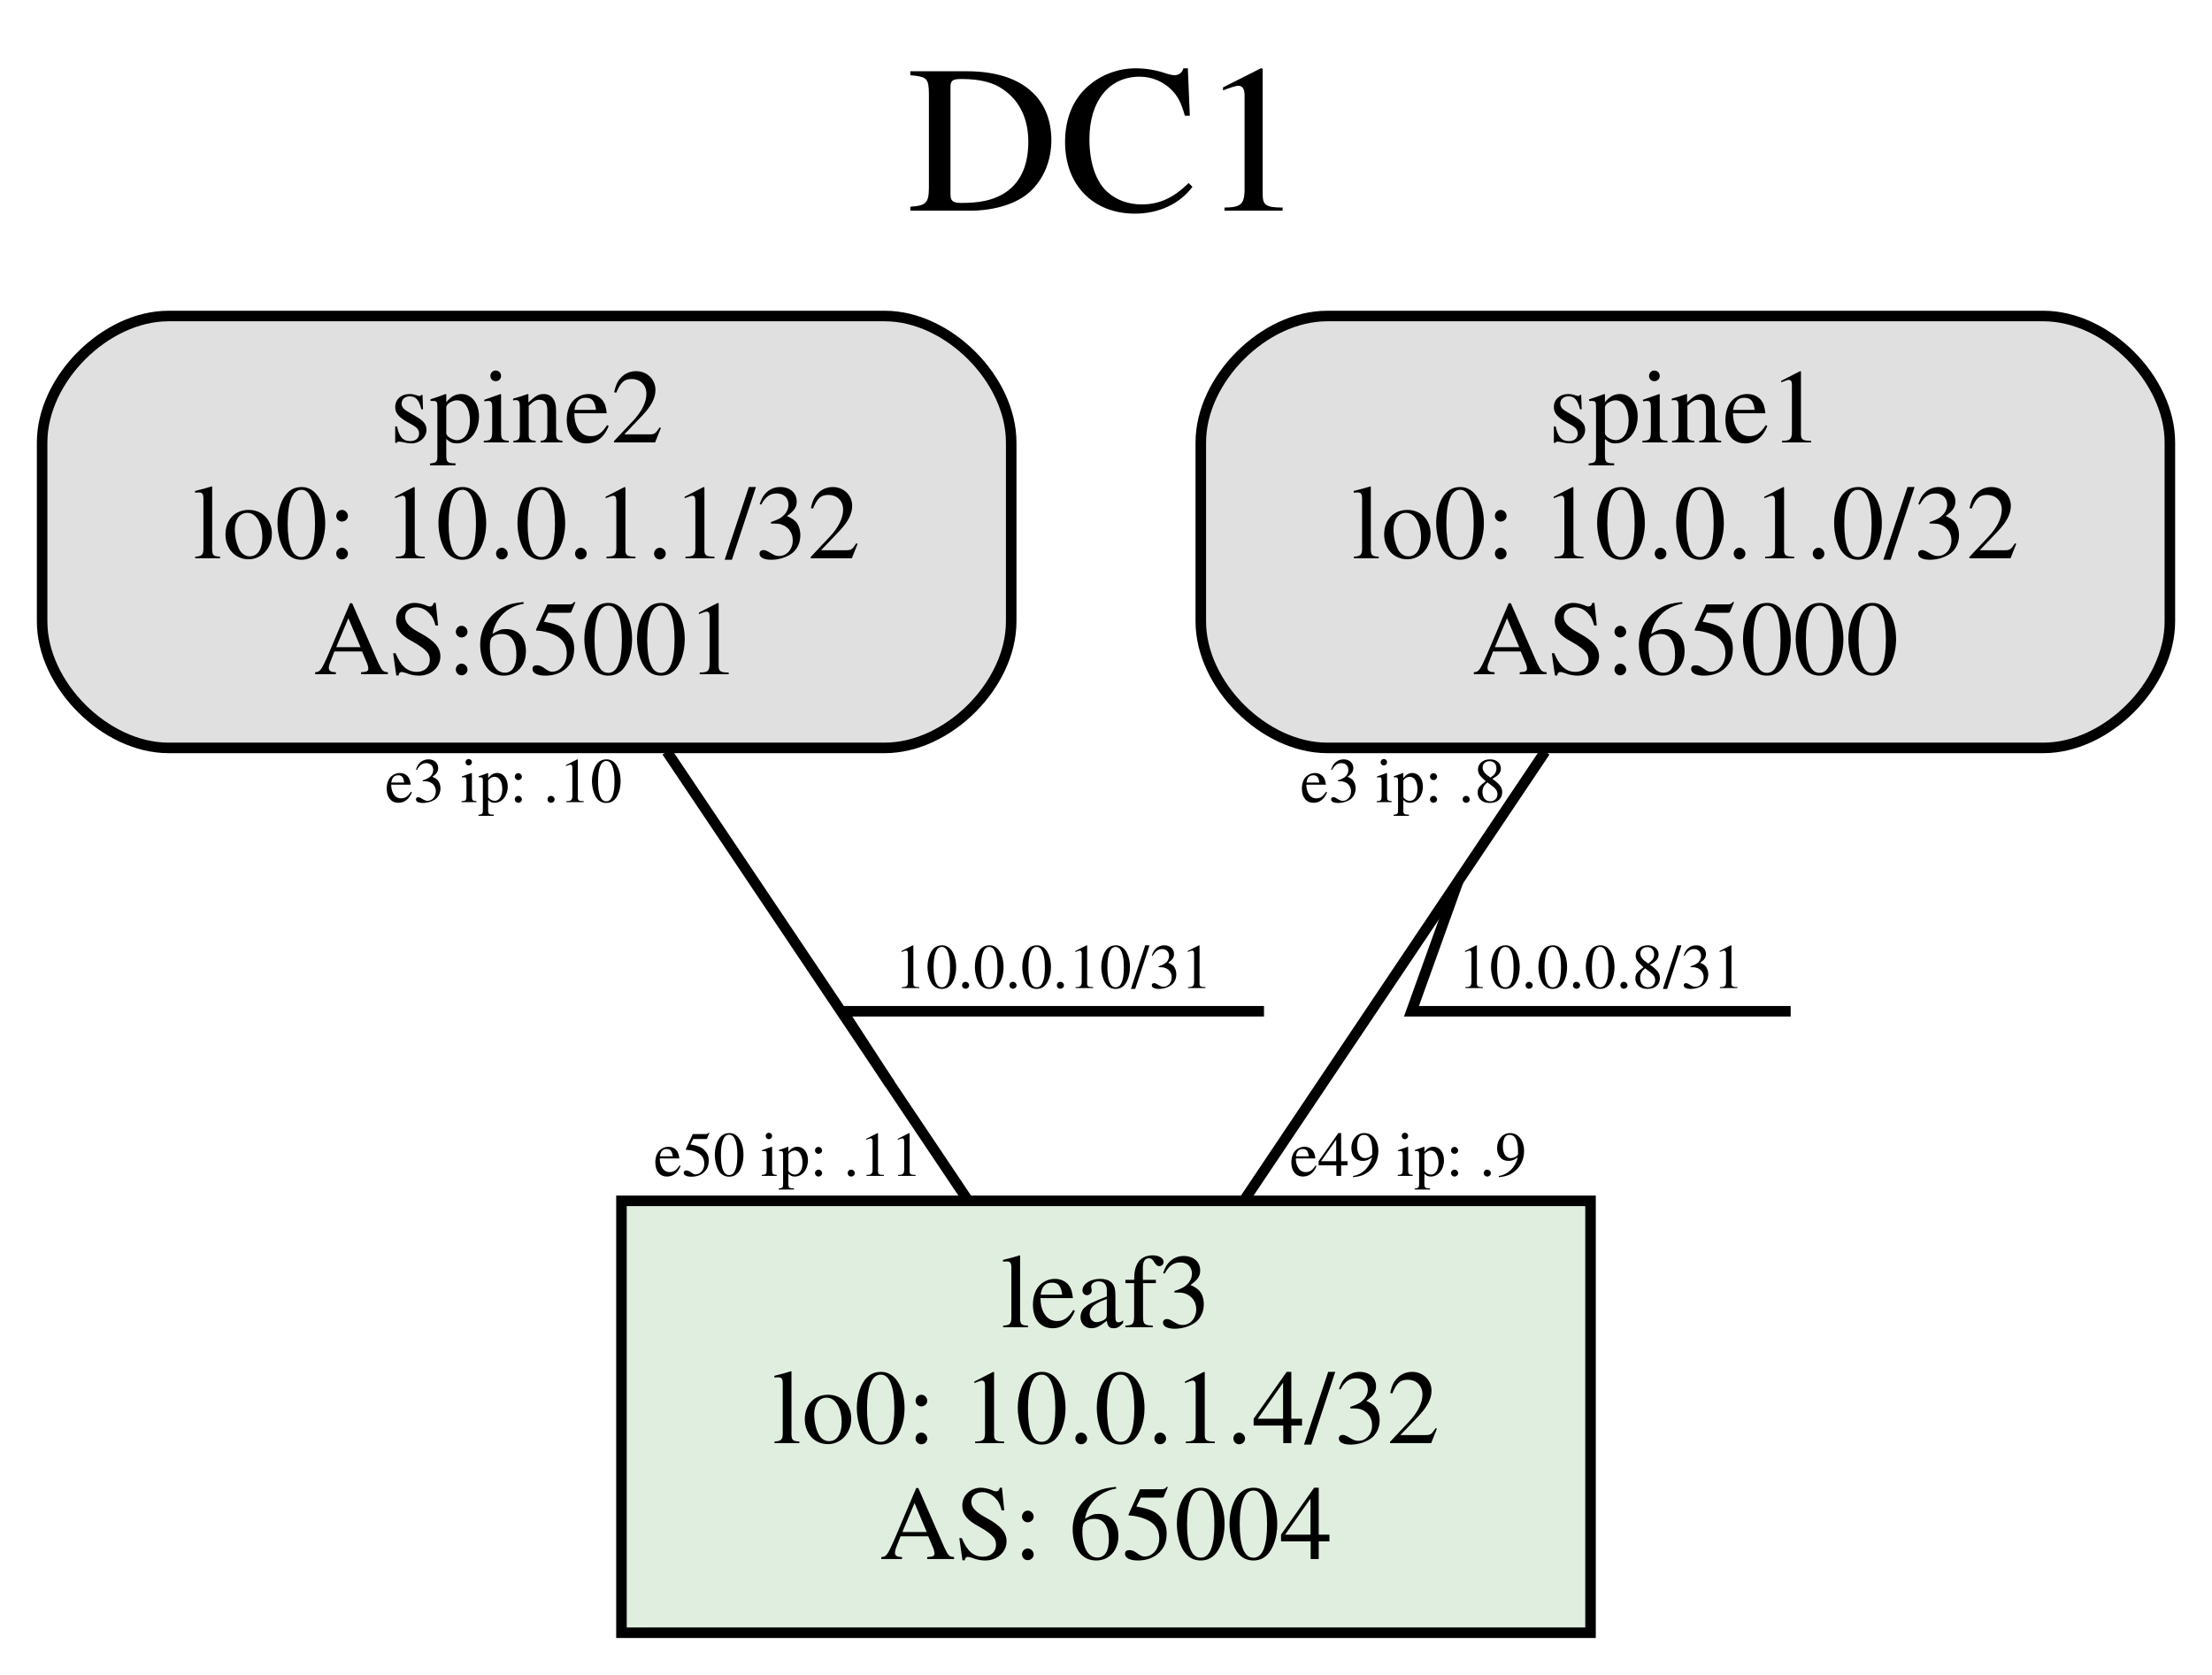
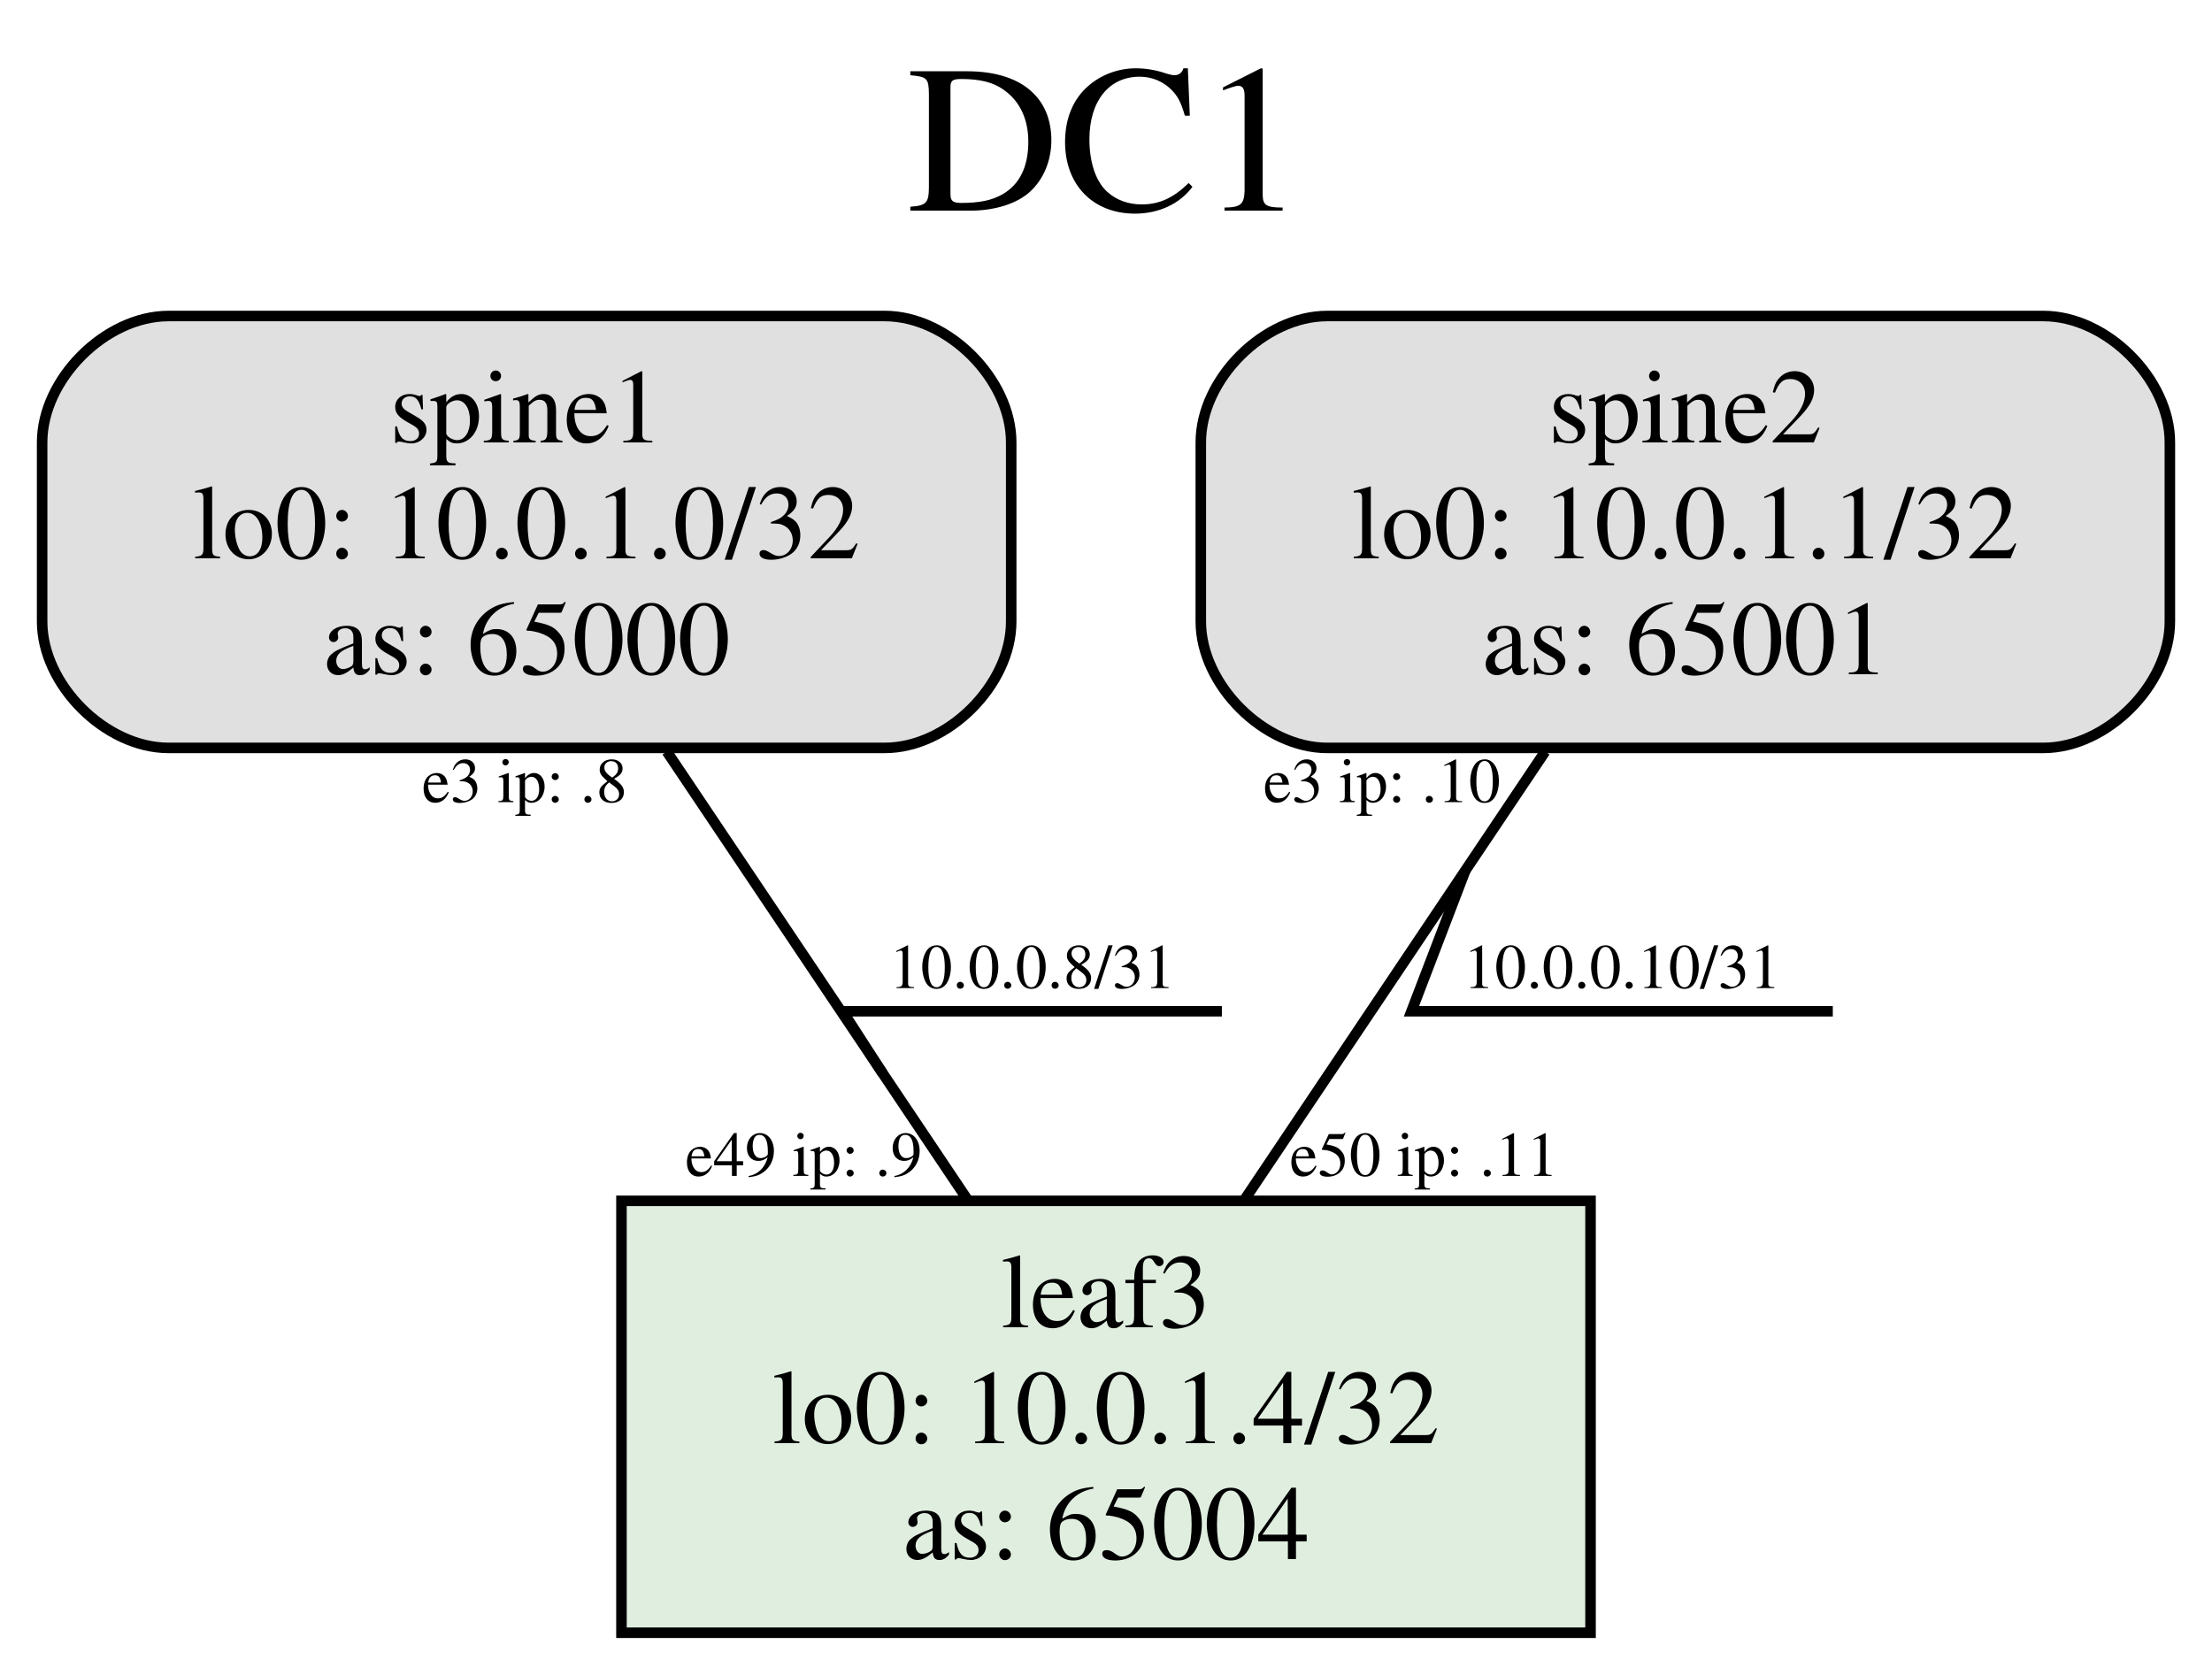
<svg xmlns="http://www.w3.org/2000/svg" xmlns:xlink="http://www.w3.org/1999/xlink" width="210pt" height="159pt" viewBox="0.00 0.00 210.00 159.00">
  <g id="graph0" class="graph" transform="scale(1 1) rotate(0) translate(4 155)">
    <polygon fill="white" stroke="transparent" points="-4,4 -4,-155 206,-155 206,4 -4,4" />
    <text text-anchor="middle" x="101" y="-135" font-family="Times,serif" font-size="20.00">DC1</text>
    <g id="node1" class="node">
-       <path fill="#e0e0e0" stroke="black" d="M80,-125C80,-125 12,-125 12,-125 6,-125 0,-119 0,-113 0,-113 0,-96 0,-96 0,-90 6,-84 12,-84 12,-84 80,-84 80,-84 86,-84 92,-90 92,-96 92,-96 92,-113 92,-113 92,-119 86,-125 80,-125" />
-       <text text-anchor="middle" x="46" y="-113" font-family="Times,serif" font-size="10.00">spine2</text>
-       <text text-anchor="middle" x="46" y="-102" font-family="Times,serif" font-size="10.00">lo0: 10.0.1.1/32</text>
-       <text text-anchor="middle" x="46" y="-91" font-family="Times,serif" font-size="10.00">AS:65001</text>
-     </g>
-     <g id="node2" class="node">
-       <g id="a_node2">
-         <a xlink:href="../config/leaf3.txt" xlink:title="leaf3&#10;lo0: 10.0.1.4/32&#10;AS: 65004">
+       <g id="a_node1">
+         <a xlink:href="../config/leaf3.txt" xlink:title="leaf3&#10;lo0: 10.0.1.4/32&#10;as: 65004&#10;">
          <polygon fill="#e0eee0" stroke="black" points="147,-41 55,-41 55,0 147,0 147,-41" />
          <text text-anchor="middle" x="101" y="-29" font-family="Times,serif" font-size="10.00">leaf3</text>
          <text text-anchor="middle" x="101" y="-18" font-family="Times,serif" font-size="10.00">lo0: 10.0.1.4/32</text>
-           <text text-anchor="middle" x="101" y="-7" font-family="Times,serif" font-size="10.00">AS: 65004</text>
+           <text text-anchor="middle" x="101" y="-7" font-family="Times,serif" font-size="10.00">as: 65004</text>
        </a>
      </g>
    </g>
+     <g id="node2" class="node">
+       <path fill="#e0e0e0" stroke="black" d="M80,-125C80,-125 12,-125 12,-125 6,-125 0,-119 0,-113 0,-113 0,-96 0,-96 0,-90 6,-84 12,-84 12,-84 80,-84 80,-84 86,-84 92,-90 92,-96 92,-96 92,-113 92,-113 92,-119 86,-125 80,-125" />
+       <text text-anchor="middle" x="46" y="-113" font-family="Times,serif" font-size="10.00">spine1</text>
+       <text text-anchor="middle" x="46" y="-102" font-family="Times,serif" font-size="10.00">lo0: 10.0.1.0/32</text>
+       <text text-anchor="middle" x="46" y="-91" font-family="Times,serif" font-size="10.00">as: 65000</text>
+     </g>
    <g id="edge1" class="edge">
      <path fill="none" stroke="black" d="M59.31,-83.65C67.96,-70.76 79.19,-54.02 87.81,-41.17" />
-       <text text-anchor="middle" x="96" y="-61.2" font-family="Times,serif" font-size="6.00">10.0.0.10/31</text>
-       <polyline fill="none" stroke="black" points="116,-59 76,-59 80.48,-52.09 " />
-       <text text-anchor="middle" x="70.81" y="-43.37" font-family="Times,serif" font-size="6.00">e50 ip: .11</text>
-       <text text-anchor="middle" x="43.81" y="-78.85" font-family="Times,serif" font-size="6.00">e3 ip: .10</text>
+       <text text-anchor="middle" x="94" y="-61.2" font-family="Times,serif" font-size="6.00">10.0.0.8/31</text>
+       <polyline fill="none" stroke="black" points="112,-59 76,-59 79.8,-53.1 " />
+       <text text-anchor="middle" x="72.31" y="-43.37" font-family="Times,serif" font-size="6.00">e49 ip: .9</text>
+       <text text-anchor="middle" x="45.81" y="-78.85" font-family="Times,serif" font-size="6.00">e3 ip: .8</text>
    </g>
    <g id="node3" class="node">
      <path fill="#e0e0e0" stroke="black" d="M190,-125C190,-125 122,-125 122,-125 116,-125 110,-119 110,-113 110,-113 110,-96 110,-96 110,-90 116,-84 122,-84 122,-84 190,-84 190,-84 196,-84 202,-90 202,-96 202,-96 202,-113 202,-113 202,-119 196,-125 190,-125" />
-       <text text-anchor="middle" x="156" y="-113" font-family="Times,serif" font-size="10.00">spine1</text>
-       <text text-anchor="middle" x="156" y="-102" font-family="Times,serif" font-size="10.00">lo0: 10.0.1.0/32</text>
-       <text text-anchor="middle" x="156" y="-91" font-family="Times,serif" font-size="10.00">AS:65000</text>
+       <text text-anchor="middle" x="156" y="-113" font-family="Times,serif" font-size="10.00">spine2</text>
+       <text text-anchor="middle" x="156" y="-102" font-family="Times,serif" font-size="10.00">lo0: 10.0.1.1/32</text>
+       <text text-anchor="middle" x="156" y="-91" font-family="Times,serif" font-size="10.00">as: 65001</text>
    </g>
    <g id="edge2" class="edge">
      <path fill="none" stroke="black" d="M142.69,-83.65C134.04,-70.76 122.81,-54.02 114.19,-41.17" />
-       <text text-anchor="middle" x="148" y="-61.2" font-family="Times,serif" font-size="6.00">10.0.0.8/31</text>
-       <polyline fill="none" stroke="black" points="166,-59 130,-59 134.44,-71.35 " />
-       <text text-anchor="middle" x="129.69" y="-43.37" font-family="Times,serif" font-size="6.00">e49 ip: .9</text>
-       <text text-anchor="middle" x="129.19" y="-78.85" font-family="Times,serif" font-size="6.00">e3 ip: .8</text>
+       <text text-anchor="middle" x="150" y="-61.2" font-family="Times,serif" font-size="6.00">10.0.0.10/31</text>
+       <polyline fill="none" stroke="black" points="170,-59 130,-59 135.12,-72.37 " />
+       <text text-anchor="middle" x="131.19" y="-43.37" font-family="Times,serif" font-size="6.00">e50 ip: .11</text>
+       <text text-anchor="middle" x="127.19" y="-78.85" font-family="Times,serif" font-size="6.00">e3 ip: .10</text>
    </g>
  </g>
</svg>
